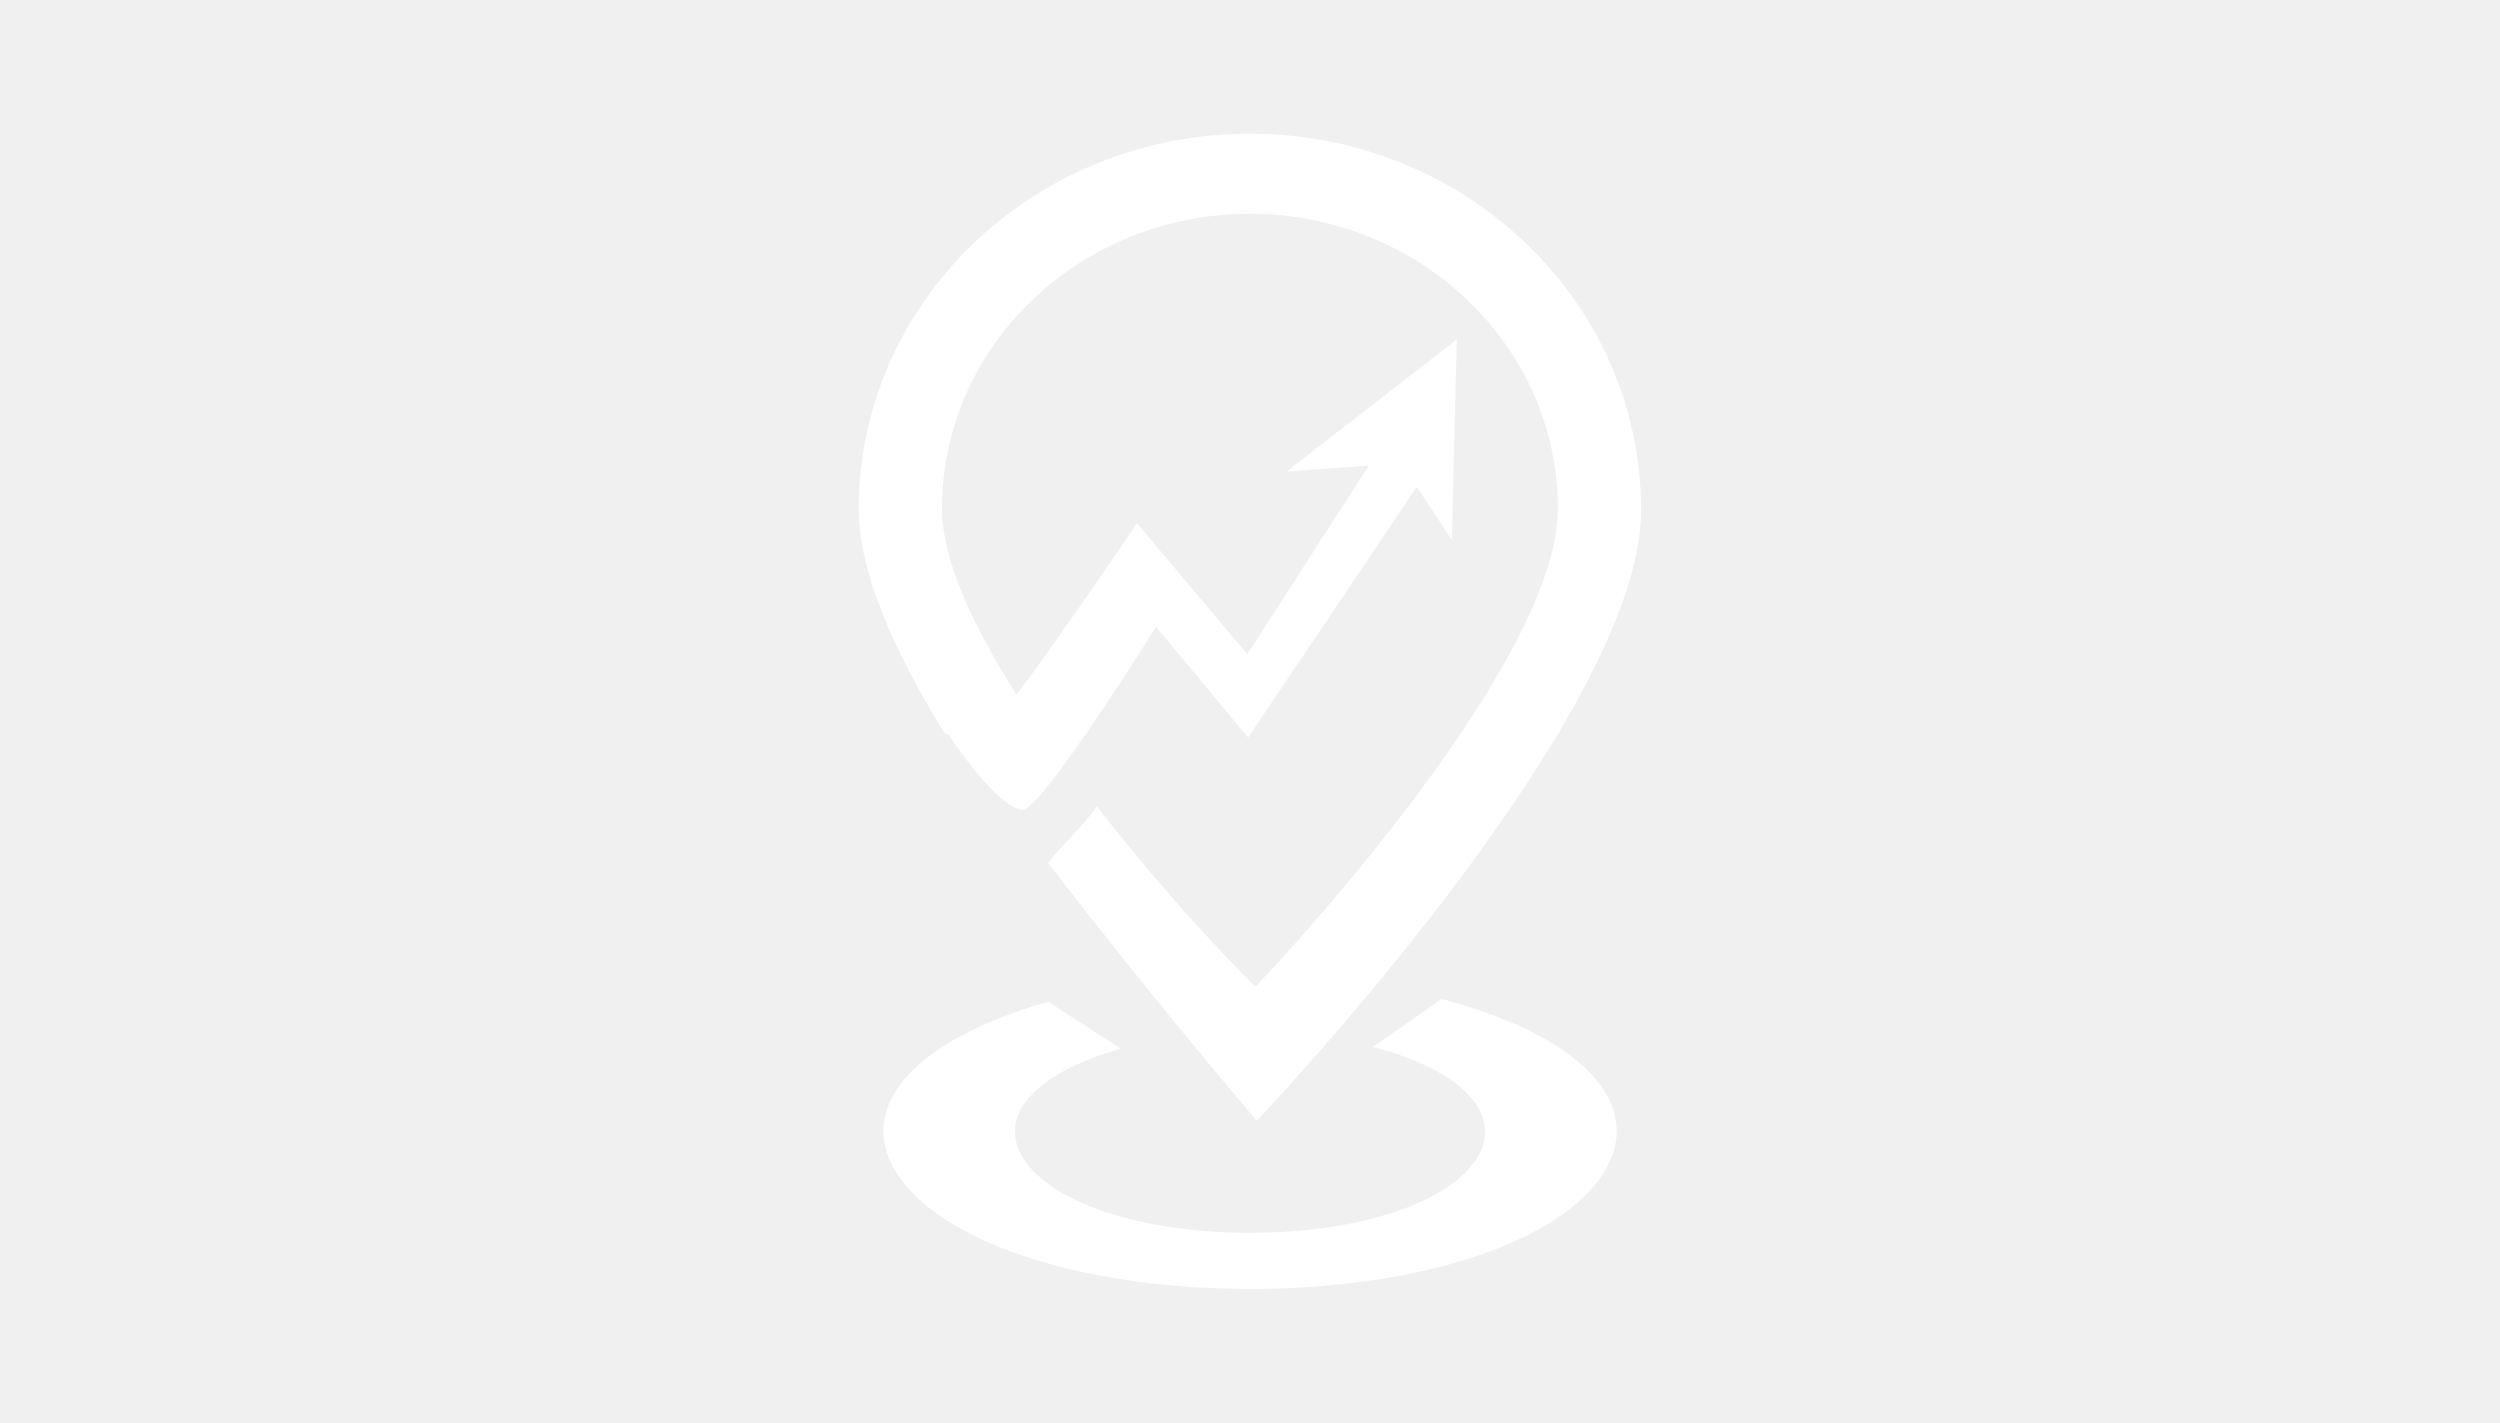
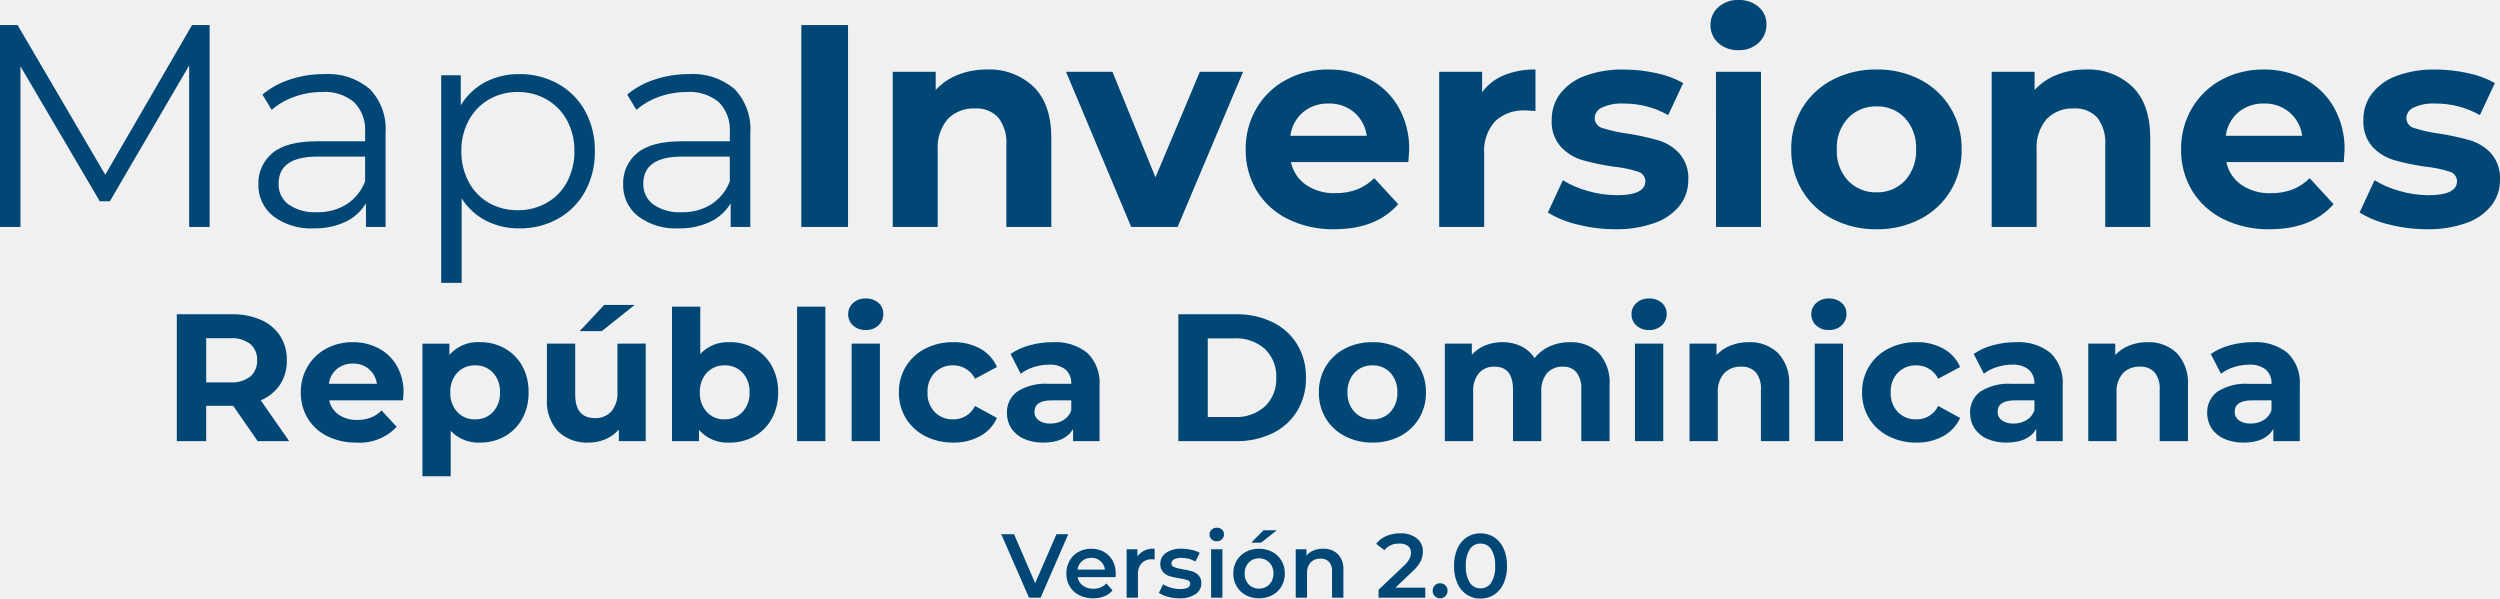
- <svg xmlns="http://www.w3.org/2000/svg" id="Capa_1" data-name="Capa 1" version="1.1" viewBox="0 0 2255 1283">
-   <defs>
-     <style>
-       .cls-1 {
-         fill: #fff;
-         stroke-width: 0px;
-   ***REMOVED***
-     </style>
-   </defs>
-   <path class="cls-1" d="M774.6,459.9c0,56.2,32.2,128.2,77.4,201.5l3.5,1.3c21.8,31.9,50.5,67.6,67.3,67.6s120-164.9,120-164.9l83,99.8,152.2-226.1,31.6,48,4.4-180.9-153.5,119.1,74.2-5.4-109.6,170.2-99.5-118.1s-72.9,107.4-108.6,154.7c-38.8-60.9-67.3-121.3-67.3-168,0-146.8,124.4-265.9,277.6-265.9s277.9,119.1,277.9,265.9-272.8,431.4-272.8,431.4c0,0-68.5-66.7-143.1-162.9-7,12.3-36.6,40.4-43.9,51.2,95.1,123.8,188.2,232.4,188.2,232.4,0,0,346.7-363.1,346.7-550.7s-157.9-339.5-353.1-339.5-352.7,151.9-352.7,339.5Z" />
-   <path class="cls-1" d="M1238.5,944.3c81.5,21.5,118.4,61.6,93.2,101.1-25.3,39.5-104.8,66-200.8,66.6-95.7.6-177.2-24.6-205.6-63.8-28.4-39.2,5.7-79.6,85.6-102.3l-65.4-42.3c-124.7,35.4-177.5,98.5-133.3,159.5,44.2,60.9,171.2,100.4,320.5,99.5,149.4-.9,273.8-42.3,313.3-103.9,39.5-61.6-18.3-124.1-145.6-157.6l-61.9,43.2Z" />
+ <svg xmlns="http://www.w3.org/2000/svg" id="Component_341_16" data-name="Component 341 – 16" width="303.45" height="72.655" viewBox="0 0 303.45 72.655">
+   <g id="logoBasic" transform="translate(2.873 -6.455)">
+     <g id="b">
+       <g id="c">
+         <g id="Group_3530" data-name="Group 3530">
+           <g id="Group_3651" data-name="Group 3651" transform="translate(-6.723)">
+             <path id="Path_14258" data-name="Path 14258" d="M-118.877,0l-2.97-4.29h-3.278V0h-3.564V-15.4h6.666a8.555,8.555,0,0,1,3.553.682,5.279,5.279,0,0,1,2.321,1.936,5.333,5.333,0,0,1,.814,2.97,5.227,5.227,0,0,1-.825,2.959,5.229,5.229,0,0,1-2.343,1.9L-115.049,0Zm-.066-9.812a2.439,2.439,0,0,0-.836-1.991,3.743,3.743,0,0,0-2.442-.693h-2.9v5.368h2.9a3.7,3.7,0,0,0,2.442-.7A2.446,2.446,0,0,0-118.943-9.812Zm17.776,3.938q0,.066-.066.924h-8.954a2.789,2.789,0,0,0,1.144,1.738,3.789,3.789,0,0,0,2.244.638,4.544,4.544,0,0,0,1.639-.275,3.97,3.97,0,0,0,1.331-.869L-102-1.738A6.137,6.137,0,0,1-106.887.176a7.726,7.726,0,0,1-3.542-.781,5.725,5.725,0,0,1-2.376-2.167,5.971,5.971,0,0,1-.836-3.146,6.048,6.048,0,0,1,.825-3.135,5.78,5.78,0,0,1,2.266-2.178,6.653,6.653,0,0,1,3.223-.781,6.6,6.6,0,0,1,3.146.748,5.46,5.46,0,0,1,2.211,2.145A6.4,6.4,0,0,1-101.167-5.874Zm-6.138-3.542a2.956,2.956,0,0,0-1.958.66,2.81,2.81,0,0,0-.968,1.8h5.83a2.838,2.838,0,0,0-.968-1.793A2.893,2.893,0,0,0-107.305-9.416Zm15.422-2.6a6.032,6.032,0,0,1,3,.759,5.45,5.45,0,0,1,2.123,2.134,6.443,6.443,0,0,1,.77,3.2,6.443,6.443,0,0,1-.77,3.2A5.45,5.45,0,0,1-88.88-.583a6.032,6.032,0,0,1-3,.759,4.571,4.571,0,0,1-3.564-1.43V4.268h-3.432v-16.1H-95.6v1.364A4.552,4.552,0,0,1-91.883-12.012Zm-.594,9.372a2.859,2.859,0,0,0,2.167-.891,3.321,3.321,0,0,0,.847-2.387,3.321,3.321,0,0,0-.847-2.387A2.859,2.859,0,0,0-92.477-9.2a2.859,2.859,0,0,0-2.167.891,3.321,3.321,0,0,0-.847,2.387,3.321,3.321,0,0,0,.847,2.387A2.859,2.859,0,0,0-92.477-2.64Zm20.7-9.2V0h-3.256V-1.408A4.552,4.552,0,0,1-76.659-.231,5.122,5.122,0,0,1-78.7.176a5.041,5.041,0,0,1-3.7-1.342,5.35,5.35,0,0,1-1.364-3.982v-6.688h3.432v6.182q0,2.86,2.4,2.86a2.578,2.578,0,0,0,1.98-.8,3.388,3.388,0,0,0,.748-2.387v-5.852Zm-5.038-4.686h3.7L-77.1-13.354h-2.684Zm15.224,4.51a6.032,6.032,0,0,1,3,.759,5.45,5.45,0,0,1,2.123,2.134,6.443,6.443,0,0,1,.77,3.2,6.443,6.443,0,0,1-.77,3.2A5.45,5.45,0,0,1-58.586-.583a6.032,6.032,0,0,1-3,.759,4.552,4.552,0,0,1-3.718-1.54V0h-3.278V-16.324h3.432v5.742A4.571,4.571,0,0,1-61.589-12.012Zm-.594,9.372a2.859,2.859,0,0,0,2.167-.891,3.321,3.321,0,0,0,.847-2.387,3.321,3.321,0,0,0-.847-2.387A2.859,2.859,0,0,0-62.183-9.2a2.859,2.859,0,0,0-2.167.891A3.321,3.321,0,0,0-65.2-5.918a3.321,3.321,0,0,0,.847,2.387A2.859,2.859,0,0,0-62.183-2.64ZM-53.4-16.324h3.432V0H-53.4Zm6.622,4.488h3.432V0h-3.432Zm1.716-1.65a2.177,2.177,0,0,1-1.54-.55A1.784,1.784,0,0,1-47.2-15.4a1.784,1.784,0,0,1,.594-1.364,2.177,2.177,0,0,1,1.54-.55,2.231,2.231,0,0,1,1.54.528,1.693,1.693,0,0,1,.594,1.32,1.868,1.868,0,0,1-.594,1.419A2.152,2.152,0,0,1-45.067-13.486ZM-34.441.176a7.277,7.277,0,0,1-3.4-.781,5.848,5.848,0,0,1-2.354-2.167,5.912,5.912,0,0,1-.847-3.146,5.912,5.912,0,0,1,.847-3.146,5.848,5.848,0,0,1,2.354-2.167,7.277,7.277,0,0,1,3.4-.781,6.586,6.586,0,0,1,3.267.781A4.632,4.632,0,0,1-29.139-9L-31.8-7.568A2.91,2.91,0,0,0-34.463-9.2a3.012,3.012,0,0,0-2.222.88,3.24,3.24,0,0,0-.88,2.4,3.24,3.24,0,0,0,.88,2.4,3.012,3.012,0,0,0,2.222.88A2.88,2.88,0,0,0-31.8-4.268l2.662,1.452a4.725,4.725,0,0,1-2.035,2.2A6.512,6.512,0,0,1-34.441.176Zm12.056-12.188A6.16,6.16,0,0,1-18.161-10.7a5.009,5.009,0,0,1,1.474,3.949V0H-19.9V-1.474q-.968,1.65-3.608,1.65a5.6,5.6,0,0,1-2.365-.462A3.527,3.527,0,0,1-27.4-1.562a3.321,3.321,0,0,1-.528-1.848,3.084,3.084,0,0,1,1.243-2.6,6.334,6.334,0,0,1,3.839-.946h2.728A2.187,2.187,0,0,0-20.8-8.679a3,3,0,0,0-2.046-.6,5.974,5.974,0,0,0-1.859.3,4.918,4.918,0,0,0-1.551.8l-1.232-2.4a7.434,7.434,0,0,1,2.321-1.056A10.4,10.4,0,0,1-22.385-12.012Zm-.264,9.878a2.989,2.989,0,0,0,1.562-.407,2.227,2.227,0,0,0,.968-1.2V-4.95h-2.354q-2.112,0-2.112,1.386a1.234,1.234,0,0,0,.517,1.045A2.329,2.329,0,0,0-22.649-2.134ZM-7.117-15.4h7a9.832,9.832,0,0,1,4.433.957A7.165,7.165,0,0,1,7.3-11.748,7.58,7.58,0,0,1,8.371-7.7,7.58,7.58,0,0,1,7.3-3.652a7.165,7.165,0,0,1-2.992,2.7A9.832,9.832,0,0,1-.121,0h-7ZM-.3-2.926A5.175,5.175,0,0,0,3.388-4.213,4.546,4.546,0,0,0,4.763-7.7a4.546,4.546,0,0,0-1.375-3.487A5.175,5.175,0,0,0-.3-12.474H-3.553v9.548ZM16.445.176A7.1,7.1,0,0,1,13.09-.605a5.806,5.806,0,0,1-2.321-2.167,5.971,5.971,0,0,1-.836-3.146,5.971,5.971,0,0,1,.836-3.146,5.806,5.806,0,0,1,2.321-2.167,7.1,7.1,0,0,1,3.355-.781,7.032,7.032,0,0,1,3.344.781A5.824,5.824,0,0,1,22.1-9.064a5.971,5.971,0,0,1,.836,3.146A5.971,5.971,0,0,1,22.1-2.772a5.824,5.824,0,0,1-2.31,2.167A7.032,7.032,0,0,1,16.445.176Zm0-2.816a2.859,2.859,0,0,0,2.167-.891,3.321,3.321,0,0,0,.847-2.387,3.321,3.321,0,0,0-.847-2.387A2.859,2.859,0,0,0,16.445-9.2a2.894,2.894,0,0,0-2.178.891,3.3,3.3,0,0,0-.858,2.387,3.3,3.3,0,0,0,.858,2.387A2.894,2.894,0,0,0,16.445-2.64Zm23.936-9.372A4.771,4.771,0,0,1,43.912-10.7a5.334,5.334,0,0,1,1.309,3.927V0H41.789V-6.248a3.207,3.207,0,0,0-.583-2.1,2.05,2.05,0,0,0-1.661-.693,2.448,2.448,0,0,0-1.914.781,3.366,3.366,0,0,0-.7,2.321V0H33.5V-6.248q0-2.794-2.244-2.794a2.421,2.421,0,0,0-1.892.781,3.366,3.366,0,0,0-.7,2.321V0H25.223V-11.836H28.5v1.364a4.332,4.332,0,0,1,1.617-1.144,5.443,5.443,0,0,1,2.1-.4,5.089,5.089,0,0,1,2.266.495,4.013,4.013,0,0,1,1.628,1.441,4.855,4.855,0,0,1,1.837-1.43A5.8,5.8,0,0,1,40.381-12.012Zm7.92.176h3.432V0H48.3Zm1.716-1.65a2.177,2.177,0,0,1-1.54-.55,1.784,1.784,0,0,1-.594-1.364,1.784,1.784,0,0,1,.594-1.364,2.177,2.177,0,0,1,1.54-.55,2.231,2.231,0,0,1,1.54.528,1.693,1.693,0,0,1,.594,1.32,1.868,1.868,0,0,1-.594,1.419A2.152,2.152,0,0,1,50.017-13.486Zm12.1,1.474a4.871,4.871,0,0,1,3.553,1.32,5.234,5.234,0,0,1,1.353,3.916V0H63.591V-6.248a3.085,3.085,0,0,0-.616-2.1,2.259,2.259,0,0,0-1.782-.693,2.731,2.731,0,0,0-2.068.8,3.325,3.325,0,0,0-.77,2.387V0H54.923V-11.836H58.2v1.386A4.551,4.551,0,0,1,59.9-11.605,5.9,5.9,0,0,1,62.117-12.012Zm8.008.176h3.432V0H70.125Zm1.716-1.65a2.177,2.177,0,0,1-1.54-.55,1.784,1.784,0,0,1-.594-1.364,1.784,1.784,0,0,1,.594-1.364,2.177,2.177,0,0,1,1.54-.55,2.231,2.231,0,0,1,1.54.528,1.693,1.693,0,0,1,.594,1.32,1.868,1.868,0,0,1-.594,1.419A2.152,2.152,0,0,1,71.841-13.486ZM82.467.176a7.277,7.277,0,0,1-3.4-.781,5.848,5.848,0,0,1-2.354-2.167,5.912,5.912,0,0,1-.847-3.146,5.912,5.912,0,0,1,.847-3.146,5.848,5.848,0,0,1,2.354-2.167,7.277,7.277,0,0,1,3.4-.781,6.586,6.586,0,0,1,3.267.781A4.632,4.632,0,0,1,87.769-9l-2.662,1.43A2.91,2.91,0,0,0,82.445-9.2a3.012,3.012,0,0,0-2.222.88,3.24,3.24,0,0,0-.88,2.4,3.24,3.24,0,0,0,.88,2.4,3.012,3.012,0,0,0,2.222.88,2.88,2.88,0,0,0,2.662-1.628l2.662,1.452a4.725,4.725,0,0,1-2.035,2.2A6.512,6.512,0,0,1,82.467.176ZM94.523-12.012A6.16,6.16,0,0,1,98.747-10.7a5.009,5.009,0,0,1,1.474,3.949V0H97.009V-1.474Q96.041.176,93.4.176a5.6,5.6,0,0,1-2.365-.462,3.526,3.526,0,0,1-1.529-1.276,3.321,3.321,0,0,1-.528-1.848,3.084,3.084,0,0,1,1.243-2.6,6.334,6.334,0,0,1,3.839-.946h2.728a2.187,2.187,0,0,0-.682-1.727,3,3,0,0,0-2.046-.6,5.974,5.974,0,0,0-1.859.3,4.918,4.918,0,0,0-1.551.8l-1.232-2.4a7.434,7.434,0,0,1,2.321-1.056A10.4,10.4,0,0,1,94.523-12.012Zm-.264,9.878a2.989,2.989,0,0,0,1.562-.407,2.227,2.227,0,0,0,.968-1.2V-4.95H94.435q-2.112,0-2.112,1.386a1.234,1.234,0,0,0,.517,1.045A2.329,2.329,0,0,0,94.259-2.134Zm16.258-9.878a4.871,4.871,0,0,1,3.553,1.32,5.234,5.234,0,0,1,1.353,3.916V0h-3.432V-6.248a3.085,3.085,0,0,0-.616-2.1,2.259,2.259,0,0,0-1.782-.693,2.731,2.731,0,0,0-2.068.8,3.325,3.325,0,0,0-.77,2.387V0h-3.432V-11.836H106.6v1.386a4.551,4.551,0,0,1,1.694-1.155A5.9,5.9,0,0,1,110.517-12.012Zm12.782,0a6.16,6.16,0,0,1,4.224,1.309A5.009,5.009,0,0,1,129-6.754V0h-3.212V-1.474q-.968,1.65-3.608,1.65a5.6,5.6,0,0,1-2.365-.462,3.526,3.526,0,0,1-1.529-1.276,3.321,3.321,0,0,1-.528-1.848A3.084,3.084,0,0,1,119-6.006a6.334,6.334,0,0,1,3.839-.946h2.728a2.187,2.187,0,0,0-.682-1.727,3,3,0,0,0-2.046-.6,5.974,5.974,0,0,0-1.859.3,4.918,4.918,0,0,0-1.551.8l-1.232-2.4a7.434,7.434,0,0,1,2.321-1.056A10.4,10.4,0,0,1,123.3-12.012Zm-.264,9.878a2.989,2.989,0,0,0,1.562-.407,2.227,2.227,0,0,0,.968-1.2V-4.95h-2.354q-2.112,0-2.112,1.386a1.234,1.234,0,0,0,.517,1.045A2.329,2.329,0,0,0,123.035-2.134Z" transform="translate(154 60)" fill="#004775" />
+             <path id="Path_14259" data-name="Path 14259" d="M-124.705-24.5V0h-2.485V-19.6l-9.625,16.485h-1.225l-9.625-16.38V0h-2.485V-24.5h2.135l10.64,18.165L-126.84-24.5Zm13.9,5.95a7.794,7.794,0,0,1,5.53,1.8,6.965,6.965,0,0,1,1.925,5.337V0h-2.38V-2.87A5.7,5.7,0,0,1-108.2-.63a8.636,8.636,0,0,1-3.867.805,7.573,7.573,0,0,1-4.9-1.47,4.747,4.747,0,0,1-1.82-3.885,4.707,4.707,0,0,1,1.7-3.78q1.7-1.435,5.408-1.435h5.845v-1.12a4.718,4.718,0,0,0-1.33-3.622,5.492,5.492,0,0,0-3.885-1.243,9.876,9.876,0,0,0-3.36.578,8.467,8.467,0,0,0-2.765,1.592l-1.12-1.855a9.932,9.932,0,0,1,3.36-1.837A13.081,13.081,0,0,1-110.81-18.55Zm-.875,16.765a6.549,6.549,0,0,0,3.605-.963,5.747,5.747,0,0,0,2.24-2.783V-8.54h-5.775q-4.725,0-4.725,3.29a3.01,3.01,0,0,0,1.225,2.537A5.577,5.577,0,0,0-111.685-1.785Zm24.57-16.765a9.455,9.455,0,0,1,4.69,1.173,8.385,8.385,0,0,1,3.29,3.307A9.822,9.822,0,0,1-77.945-9.2a9.894,9.894,0,0,1-1.19,4.9A8.418,8.418,0,0,1-82.408-1,9.427,9.427,0,0,1-87.115.175a8.7,8.7,0,0,1-4.042-.928,7.661,7.661,0,0,1-2.958-2.713V6.79H-96.6v-25.2h2.38v3.64a7.655,7.655,0,0,1,2.957-2.8A8.674,8.674,0,0,1-87.115-18.55ZM-87.29-2.03a6.974,6.974,0,0,0,3.5-.893A6.3,6.3,0,0,0-81.323-5.46,7.726,7.726,0,0,0-80.43-9.2a7.625,7.625,0,0,0-.893-3.728A6.454,6.454,0,0,0-83.79-15.47a6.869,6.869,0,0,0-3.5-.91,6.842,6.842,0,0,0-3.518.91,6.49,6.49,0,0,0-2.45,2.538A7.625,7.625,0,0,0-94.15-9.2a7.726,7.726,0,0,0,.893,3.745,6.338,6.338,0,0,0,2.45,2.537A6.947,6.947,0,0,0-87.29-2.03Zm20.755-16.52a7.794,7.794,0,0,1,5.53,1.8A6.965,6.965,0,0,1-59.08-11.41V0h-2.38V-2.87A5.7,5.7,0,0,1-63.928-.63a8.636,8.636,0,0,1-3.867.805,7.573,7.573,0,0,1-4.9-1.47,4.747,4.747,0,0,1-1.82-3.885,4.707,4.707,0,0,1,1.7-3.78q1.7-1.435,5.408-1.435h5.845v-1.12a4.718,4.718,0,0,0-1.33-3.622A5.492,5.492,0,0,0-66.78-16.38a9.876,9.876,0,0,0-3.36.578A8.467,8.467,0,0,0-72.9-14.21l-1.12-1.855a9.932,9.932,0,0,1,3.36-1.837A13.081,13.081,0,0,1-66.535-18.55ZM-67.41-1.785a6.549,6.549,0,0,0,3.605-.963,5.747,5.747,0,0,0,2.24-2.783V-8.54H-67.34q-4.725,0-4.725,3.29A3.01,3.01,0,0,0-70.84-2.713,5.577,5.577,0,0,0-67.41-1.785ZM-52.885-24.5h5.67V0h-5.67Zm22.54,5.39a7.749,7.749,0,0,1,5.653,2.1q2.152,2.1,2.153,6.23V0H-28V-9.94a4.909,4.909,0,0,0-.98-3.343,3.594,3.594,0,0,0-2.835-1.1,4.345,4.345,0,0,0-3.29,1.278,5.29,5.29,0,0,0-1.225,3.8V0h-5.46V-18.83h5.215v2.205a7.241,7.241,0,0,1,2.695-1.838A9.39,9.39,0,0,1-30.345-19.11Zm31.08.28L-7.21,0h-5.635l-7.91-18.83h5.635L-9.9-6.02l5.39-12.81ZM20.9-9.345q0,.105-.105,1.47H6.545A4.436,4.436,0,0,0,8.365-5.11,6.028,6.028,0,0,0,11.935-4.1a7.229,7.229,0,0,0,2.608-.437A6.316,6.316,0,0,0,16.66-5.915l2.905,3.15Q16.905.28,11.8.28A12.291,12.291,0,0,1,6.16-.963,9.108,9.108,0,0,1,2.38-4.41,9.5,9.5,0,0,1,1.05-9.415,9.622,9.622,0,0,1,2.363-14.4a9.2,9.2,0,0,1,3.605-3.465A10.585,10.585,0,0,1,11.1-19.11,10.5,10.5,0,0,1,16.1-17.92a8.686,8.686,0,0,1,3.517,3.412A10.176,10.176,0,0,1,20.9-9.345ZM11.13-14.98a4.7,4.7,0,0,0-3.115,1.05,4.47,4.47,0,0,0-1.54,2.87H15.75a4.515,4.515,0,0,0-1.54-2.852A4.6,4.6,0,0,0,11.13-14.98Zm18.62-1.365a6.072,6.072,0,0,1,2.643-2.065,9.808,9.808,0,0,1,3.832-.7v5.04q-.91-.07-1.225-.07a5,5,0,0,0-3.675,1.313A5.3,5.3,0,0,0,30-8.89V0h-5.46V-18.83H29.75ZM45.885.28A18.292,18.292,0,0,1,41.3-.3,11.979,11.979,0,0,1,37.73-1.75l1.82-3.92A11.455,11.455,0,0,0,42.6-4.358a12.762,12.762,0,0,0,3.5.507q3.465,0,3.465-1.715a1.214,1.214,0,0,0-.945-1.155,14,14,0,0,0-2.9-.595,28.025,28.025,0,0,1-3.815-.8,5.919,5.919,0,0,1-2.608-1.61,4.578,4.578,0,0,1-1.1-3.29,5.154,5.154,0,0,1,1.033-3.168,6.645,6.645,0,0,1,3.01-2.153,12.856,12.856,0,0,1,4.672-.77,18.338,18.338,0,0,1,3.972.438,11.1,11.1,0,0,1,3.273,1.208l-1.82,3.885a10.865,10.865,0,0,0-5.425-1.4,5.52,5.52,0,0,0-2.625.49,1.441,1.441,0,0,0-.875,1.26,1.251,1.251,0,0,0,.945,1.225,16.729,16.729,0,0,0,3.01.665,32.22,32.22,0,0,1,3.78.823A5.679,5.679,0,0,1,53.69-8.925,4.519,4.519,0,0,1,54.775-5.7a4.972,4.972,0,0,1-1.05,3.115A6.7,6.7,0,0,1,50.663-.473,13.644,13.644,0,0,1,45.885.28Zm12.25-19.11H63.6V0h-5.46Zm2.73-2.625a3.463,3.463,0,0,1-2.45-.875,2.838,2.838,0,0,1-.945-2.17,2.838,2.838,0,0,1,.945-2.17,3.463,3.463,0,0,1,2.45-.875,3.55,3.55,0,0,1,2.45.84,2.693,2.693,0,0,1,.945,2.1,2.972,2.972,0,0,1-.945,2.257A3.423,3.423,0,0,1,60.865-21.455ZM77.63.28A11.291,11.291,0,0,1,72.293-.963,9.237,9.237,0,0,1,68.6-4.41a9.5,9.5,0,0,1-1.33-5.005A9.5,9.5,0,0,1,68.6-14.42a9.237,9.237,0,0,1,3.693-3.447A11.291,11.291,0,0,1,77.63-19.11a11.187,11.187,0,0,1,5.32,1.243,9.265,9.265,0,0,1,3.675,3.447,9.5,9.5,0,0,1,1.33,5.005,9.5,9.5,0,0,1-1.33,5.005A9.266,9.266,0,0,1,82.95-.963,11.187,11.187,0,0,1,77.63.28Zm0-4.48a4.548,4.548,0,0,0,3.447-1.418,5.284,5.284,0,0,0,1.348-3.8,5.284,5.284,0,0,0-1.348-3.8A4.548,4.548,0,0,0,77.63-14.63a4.6,4.6,0,0,0-3.465,1.417,5.244,5.244,0,0,0-1.365,3.8,5.244,5.244,0,0,0,1.365,3.8A4.6,4.6,0,0,0,77.63-4.2Zm25.41-14.91a7.749,7.749,0,0,1,5.652,2.1q2.153,2.1,2.153,6.23V0h-5.46V-9.94a4.909,4.909,0,0,0-.98-3.343,3.594,3.594,0,0,0-2.835-1.1,4.345,4.345,0,0,0-3.29,1.278,5.29,5.29,0,0,0-1.225,3.8V0H91.6V-18.83H96.81v2.205a7.241,7.241,0,0,1,2.695-1.838A9.39,9.39,0,0,1,103.04-19.11Zm31.395,9.765q0,.105-.1,1.47H120.085a4.436,4.436,0,0,0,1.82,2.765,6.028,6.028,0,0,0,3.57,1.015,7.229,7.229,0,0,0,2.607-.437A6.316,6.316,0,0,0,130.2-5.915l2.9,3.15Q130.445.28,125.335.28A12.291,12.291,0,0,1,119.7-.963a9.108,9.108,0,0,1-3.78-3.447,9.5,9.5,0,0,1-1.33-5.005A9.622,9.622,0,0,1,115.9-14.4a9.2,9.2,0,0,1,3.6-3.465,10.585,10.585,0,0,1,5.128-1.243,10.5,10.5,0,0,1,5,1.19,8.686,8.686,0,0,1,3.518,3.412A10.176,10.176,0,0,1,134.435-9.345ZM124.67-14.98a4.7,4.7,0,0,0-3.115,1.05,4.47,4.47,0,0,0-1.54,2.87h9.275a4.515,4.515,0,0,0-1.54-2.852A4.6,4.6,0,0,0,124.67-14.98ZM144.41.28A18.292,18.292,0,0,1,139.825-.3a11.979,11.979,0,0,1-3.57-1.452l1.82-3.92a11.455,11.455,0,0,0,3.045,1.313,12.762,12.762,0,0,0,3.5.507q3.465,0,3.465-1.715a1.214,1.214,0,0,0-.945-1.155,14,14,0,0,0-2.9-.595,28.024,28.024,0,0,1-3.815-.8,5.919,5.919,0,0,1-2.607-1.61,4.578,4.578,0,0,1-1.1-3.29,5.154,5.154,0,0,1,1.033-3.168,6.645,6.645,0,0,1,3.01-2.153,12.856,12.856,0,0,1,4.673-.77,18.338,18.338,0,0,1,3.973.438,11.1,11.1,0,0,1,3.273,1.208l-1.82,3.885a10.865,10.865,0,0,0-5.425-1.4,5.52,5.52,0,0,0-2.625.49,1.441,1.441,0,0,0-.875,1.26,1.251,1.251,0,0,0,.945,1.225,16.729,16.729,0,0,0,3.01.665,32.22,32.22,0,0,1,3.78.823,5.679,5.679,0,0,1,2.555,1.592A4.519,4.519,0,0,1,153.3-5.7a4.972,4.972,0,0,1-1.05,3.115,6.7,6.7,0,0,1-3.062,2.118A13.644,13.644,0,0,1,144.41.28Z" transform="translate(154 34)" fill="#004775" />
+           </g>
+         </g>
+       </g>
+     </g>
+   </g>
+   <path id="Path_14257" data-name="Path 14257" d="M-22.836-7.7-26.191,0H-27.6l-3.366-7.7h1.551l2.563,5.94,2.585-5.94Zm5.764,4.8q0,.143-.022.407H-21.7a1.6,1.6,0,0,0,.633,1.029,2.073,2.073,0,0,0,1.271.38A2.141,2.141,0,0,0-18.2-1.727l.737.847a2.483,2.483,0,0,1-1,.715,3.646,3.646,0,0,1-1.364.242,3.63,3.63,0,0,1-1.7-.385,2.773,2.773,0,0,1-1.139-1.073,3.029,3.029,0,0,1-.4-1.557,3.074,3.074,0,0,1,.391-1.545A2.77,2.77,0,0,1-21.6-5.555a3.161,3.161,0,0,1,1.562-.385,3.082,3.082,0,0,1,1.535.379,2.688,2.688,0,0,1,1.056,1.067A3.235,3.235,0,0,1-17.072-2.9Zm-2.97-1.936a1.659,1.659,0,0,0-1.117.391,1.643,1.643,0,0,0-.556,1.039h3.333a1.621,1.621,0,0,0-.539-1.034A1.639,1.639,0,0,0-20.042-4.84Zm5.6-.176a2.291,2.291,0,0,1,2.09-.924v1.309a1.746,1.746,0,0,0-.319-.033,1.661,1.661,0,0,0-1.254.468,1.864,1.864,0,0,0-.451,1.347V0h-1.375V-5.874h1.309ZM-9.35.077a5.259,5.259,0,0,1-1.4-.187,3.515,3.515,0,0,1-1.089-.473l.528-1.045a3.4,3.4,0,0,0,.951.423,3.953,3.953,0,0,0,1.095.16q1.232,0,1.232-.649a.434.434,0,0,0-.314-.429A5.413,5.413,0,0,0-9.35-2.354a8.166,8.166,0,0,1-1.182-.253,1.815,1.815,0,0,1-.792-.5,1.4,1.4,0,0,1-.336-1,1.565,1.565,0,0,1,.7-1.337,3.179,3.179,0,0,1,1.887-.5,5.444,5.444,0,0,1,1.21.137,3.392,3.392,0,0,1,.99.369L-7.4-4.389a3.257,3.257,0,0,0-1.683-.44A1.865,1.865,0,0,0-10-4.648a.541.541,0,0,0-.313.478.478.478,0,0,0,.335.467,5.332,5.332,0,0,0,1.04.258,8.021,8.021,0,0,1,1.155.253,1.808,1.808,0,0,1,.775.484,1.349,1.349,0,0,1,.325.968A1.532,1.532,0,0,1-7.4-.418,3.371,3.371,0,0,1-9.35.077ZM-5.5-5.874h1.375V0H-5.5Zm.693-.968a.883.883,0,0,1-.627-.236.773.773,0,0,1-.253-.589.773.773,0,0,1,.253-.588.883.883,0,0,1,.627-.237.908.908,0,0,1,.627.226.727.727,0,0,1,.253.566.83.83,0,0,1-.248.611A.857.857,0,0,1-4.807-6.842ZM.319.077A3.333,3.333,0,0,1-1.287-.308,2.807,2.807,0,0,1-2.4-1.381a3.029,3.029,0,0,1-.4-1.557,3,3,0,0,1,.4-1.551A2.819,2.819,0,0,1-1.287-5.555,3.333,3.333,0,0,1,.319-5.94a3.356,3.356,0,0,1,1.617.385A2.819,2.819,0,0,1,3.053-4.488a3,3,0,0,1,.4,1.551,3.029,3.029,0,0,1-.4,1.557A2.807,2.807,0,0,1,1.936-.308,3.356,3.356,0,0,1,.319.077Zm0-1.177a1.68,1.68,0,0,0,1.254-.506,1.822,1.822,0,0,0,.5-1.331,1.822,1.822,0,0,0-.5-1.331A1.68,1.68,0,0,0,.319-4.774a1.662,1.662,0,0,0-1.249.506,1.833,1.833,0,0,0-.49,1.331,1.833,1.833,0,0,0,.49,1.331A1.662,1.662,0,0,0,.319-1.1Zm.55-7.084H2.486L.572-6.677H-.616ZM8.107-5.94a2.455,2.455,0,0,1,1.782.649,2.56,2.56,0,0,1,.671,1.925V0H9.185V-3.19a1.649,1.649,0,0,0-.363-1.16,1.342,1.342,0,0,0-1.034-.391,1.587,1.587,0,0,0-1.2.457,1.82,1.82,0,0,0-.44,1.315V0H4.774V-5.874H6.083v.759a2.15,2.15,0,0,1,.858-.616A3.088,3.088,0,0,1,8.107-5.94ZM20.5-1.21V0H14.828V-.957l3.058-2.9a3.36,3.36,0,0,0,.7-.864,1.645,1.645,0,0,0,.181-.732.988.988,0,0,0-.363-.825,1.7,1.7,0,0,0-1.067-.286,2.153,2.153,0,0,0-1.8.8l-1-.77a2.965,2.965,0,0,1,1.215-.941,4.213,4.213,0,0,1,1.71-.335,3.129,3.129,0,0,1,2,.594A1.954,1.954,0,0,1,20.207-5.6a2.685,2.685,0,0,1-.264,1.177,4.594,4.594,0,0,1-1.012,1.254L16.874-1.21ZM22.3.077a.879.879,0,0,1-.638-.259A.877.877,0,0,1,21.4-.836a.882.882,0,0,1,.258-.66.883.883,0,0,1,.644-.253.883.883,0,0,1,.643.253.882.882,0,0,1,.258.66.877.877,0,0,1-.264.655A.879.879,0,0,1,22.3.077ZM27.2.11a2.981,2.981,0,0,1-1.65-.468,3.157,3.157,0,0,1-1.144-1.364,5,5,0,0,1-.418-2.129,5,5,0,0,1,.418-2.128,3.157,3.157,0,0,1,1.144-1.364A2.981,2.981,0,0,1,27.2-7.81a3.008,3.008,0,0,1,1.656.468,3.143,3.143,0,0,1,1.149,1.364,5,5,0,0,1,.418,2.128,5,5,0,0,1-.418,2.129A3.143,3.143,0,0,1,28.859-.358,3.008,3.008,0,0,1,27.2.11Zm0-1.243a1.51,1.51,0,0,0,1.3-.682,3.548,3.548,0,0,0,.479-2.035,3.548,3.548,0,0,0-.479-2.035,1.51,1.51,0,0,0-1.3-.682,1.5,1.5,0,0,0-1.293.682,3.548,3.548,0,0,0-.479,2.035,3.548,3.548,0,0,0,.479,2.035A1.5,1.5,0,0,0,27.2-1.133Z" transform="translate(152.5 72.545)" fill="#004775" />
</svg>
